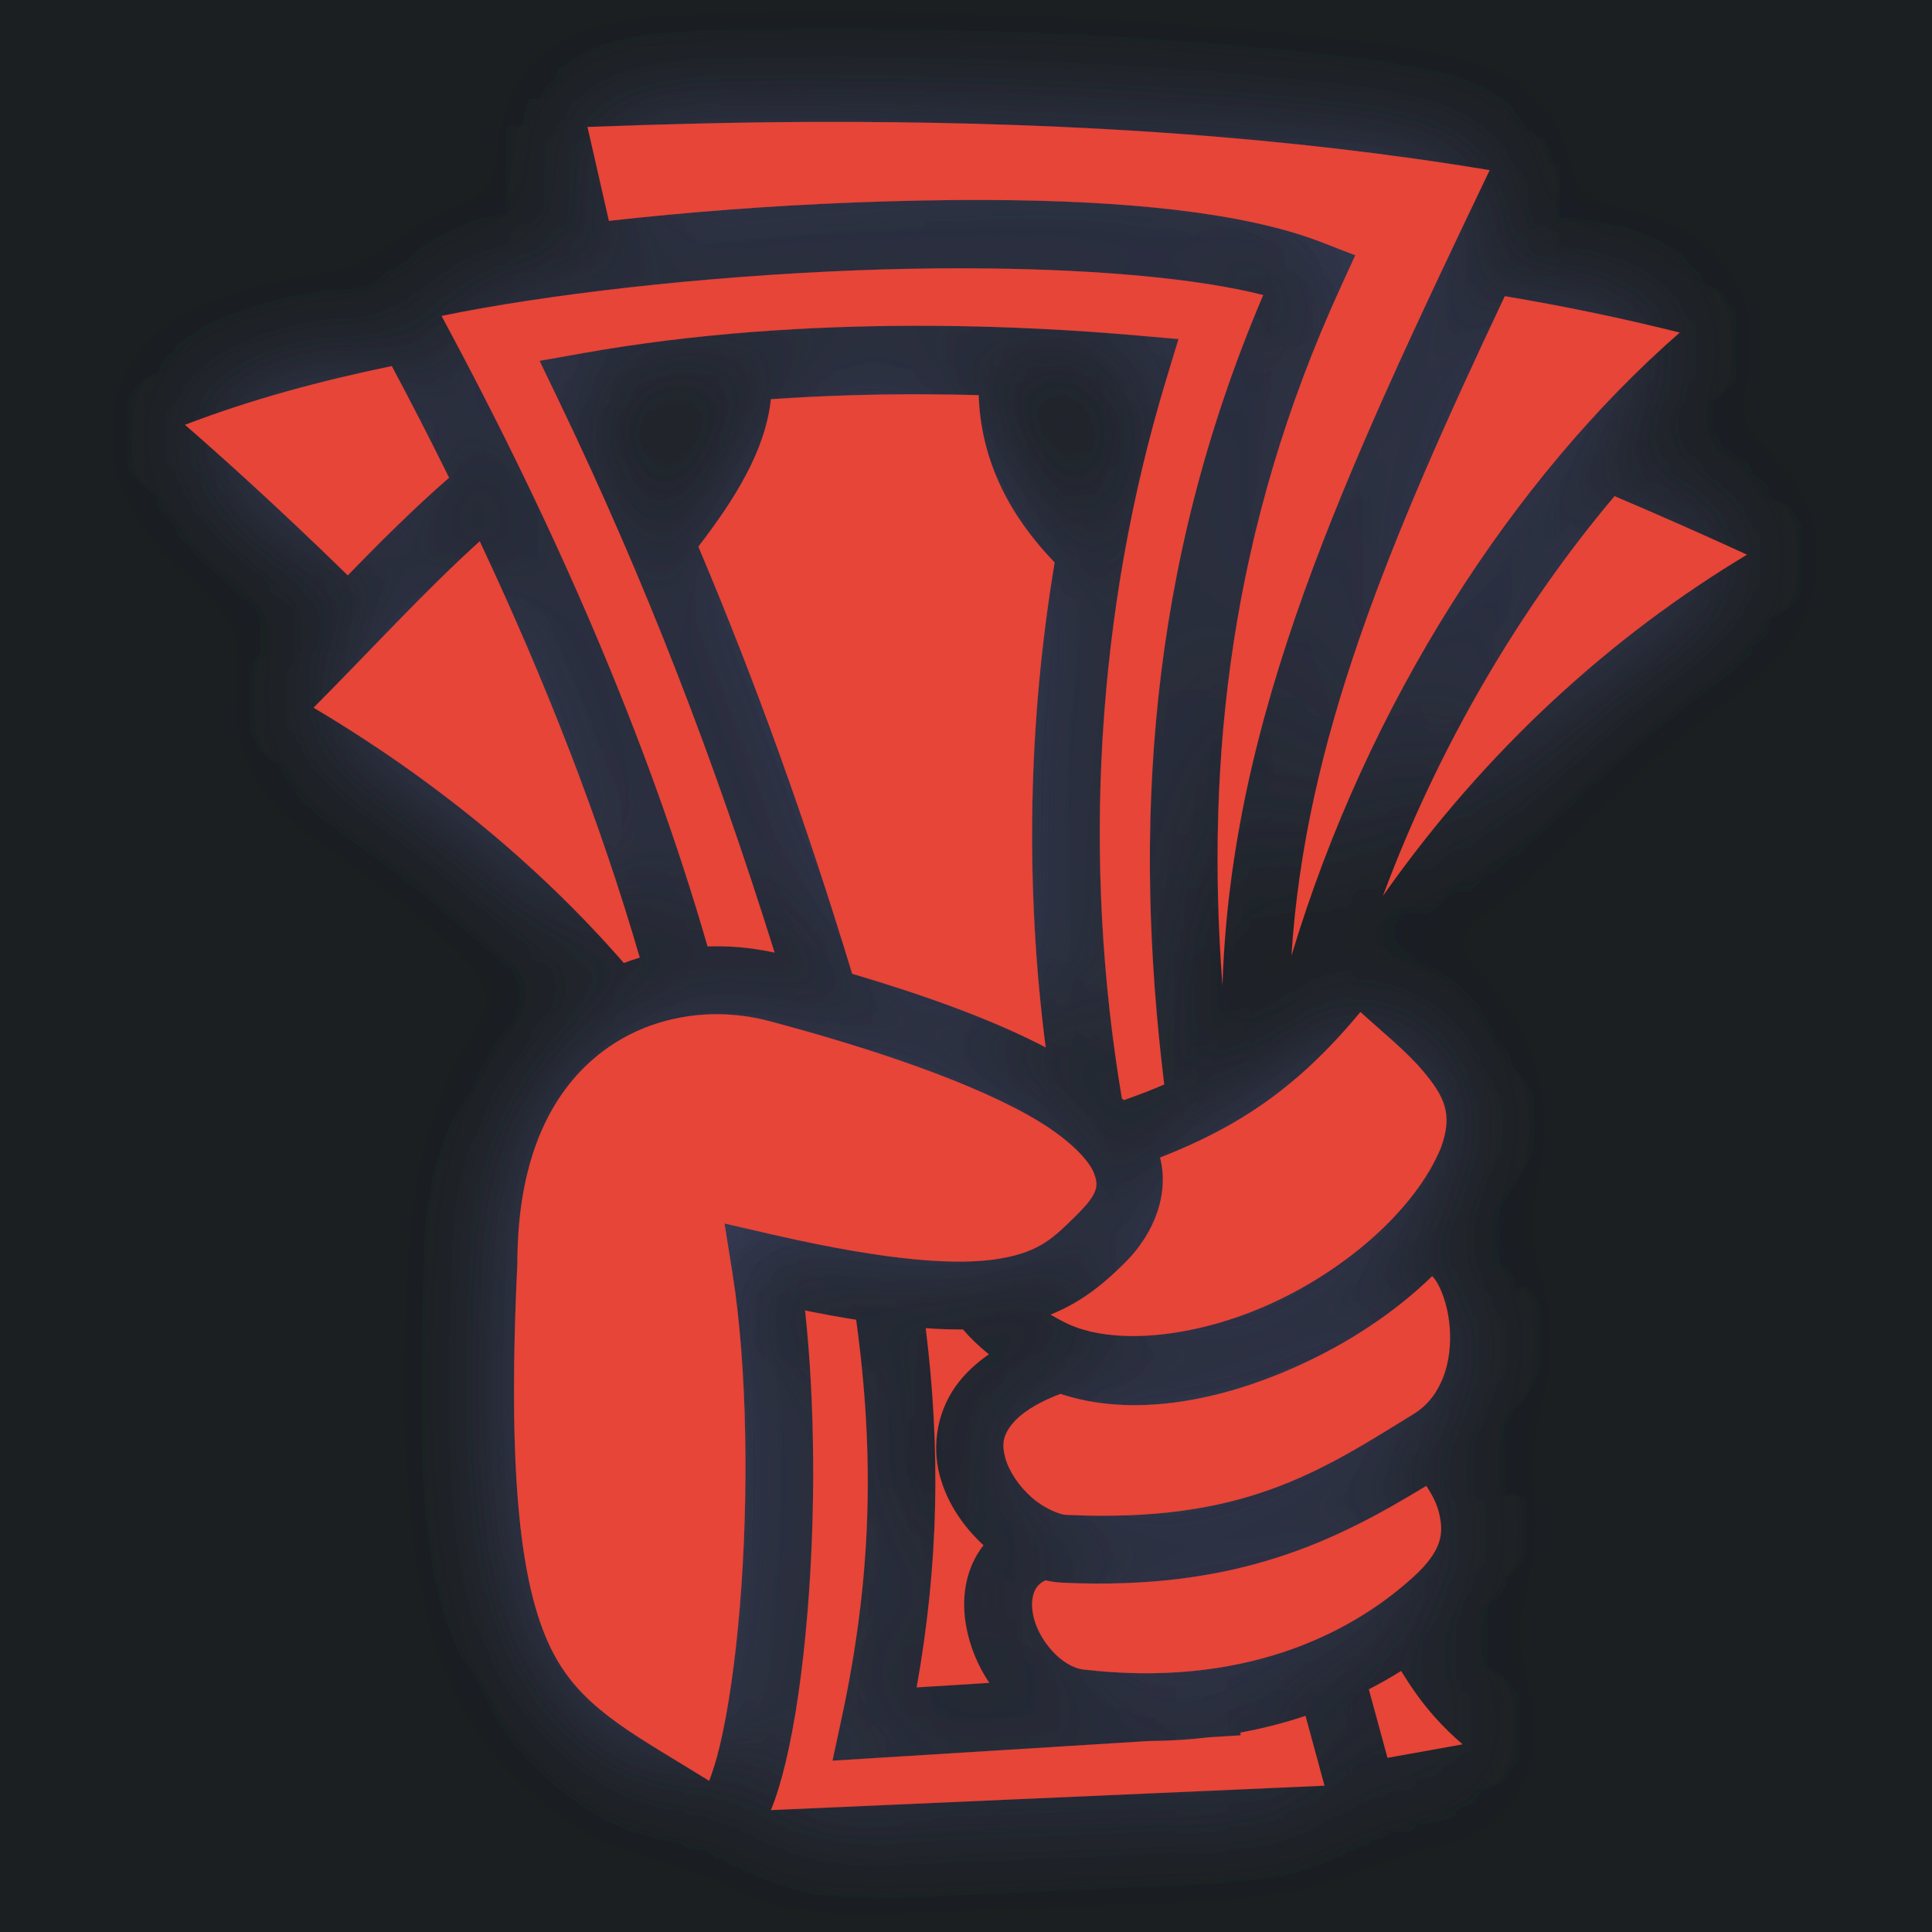
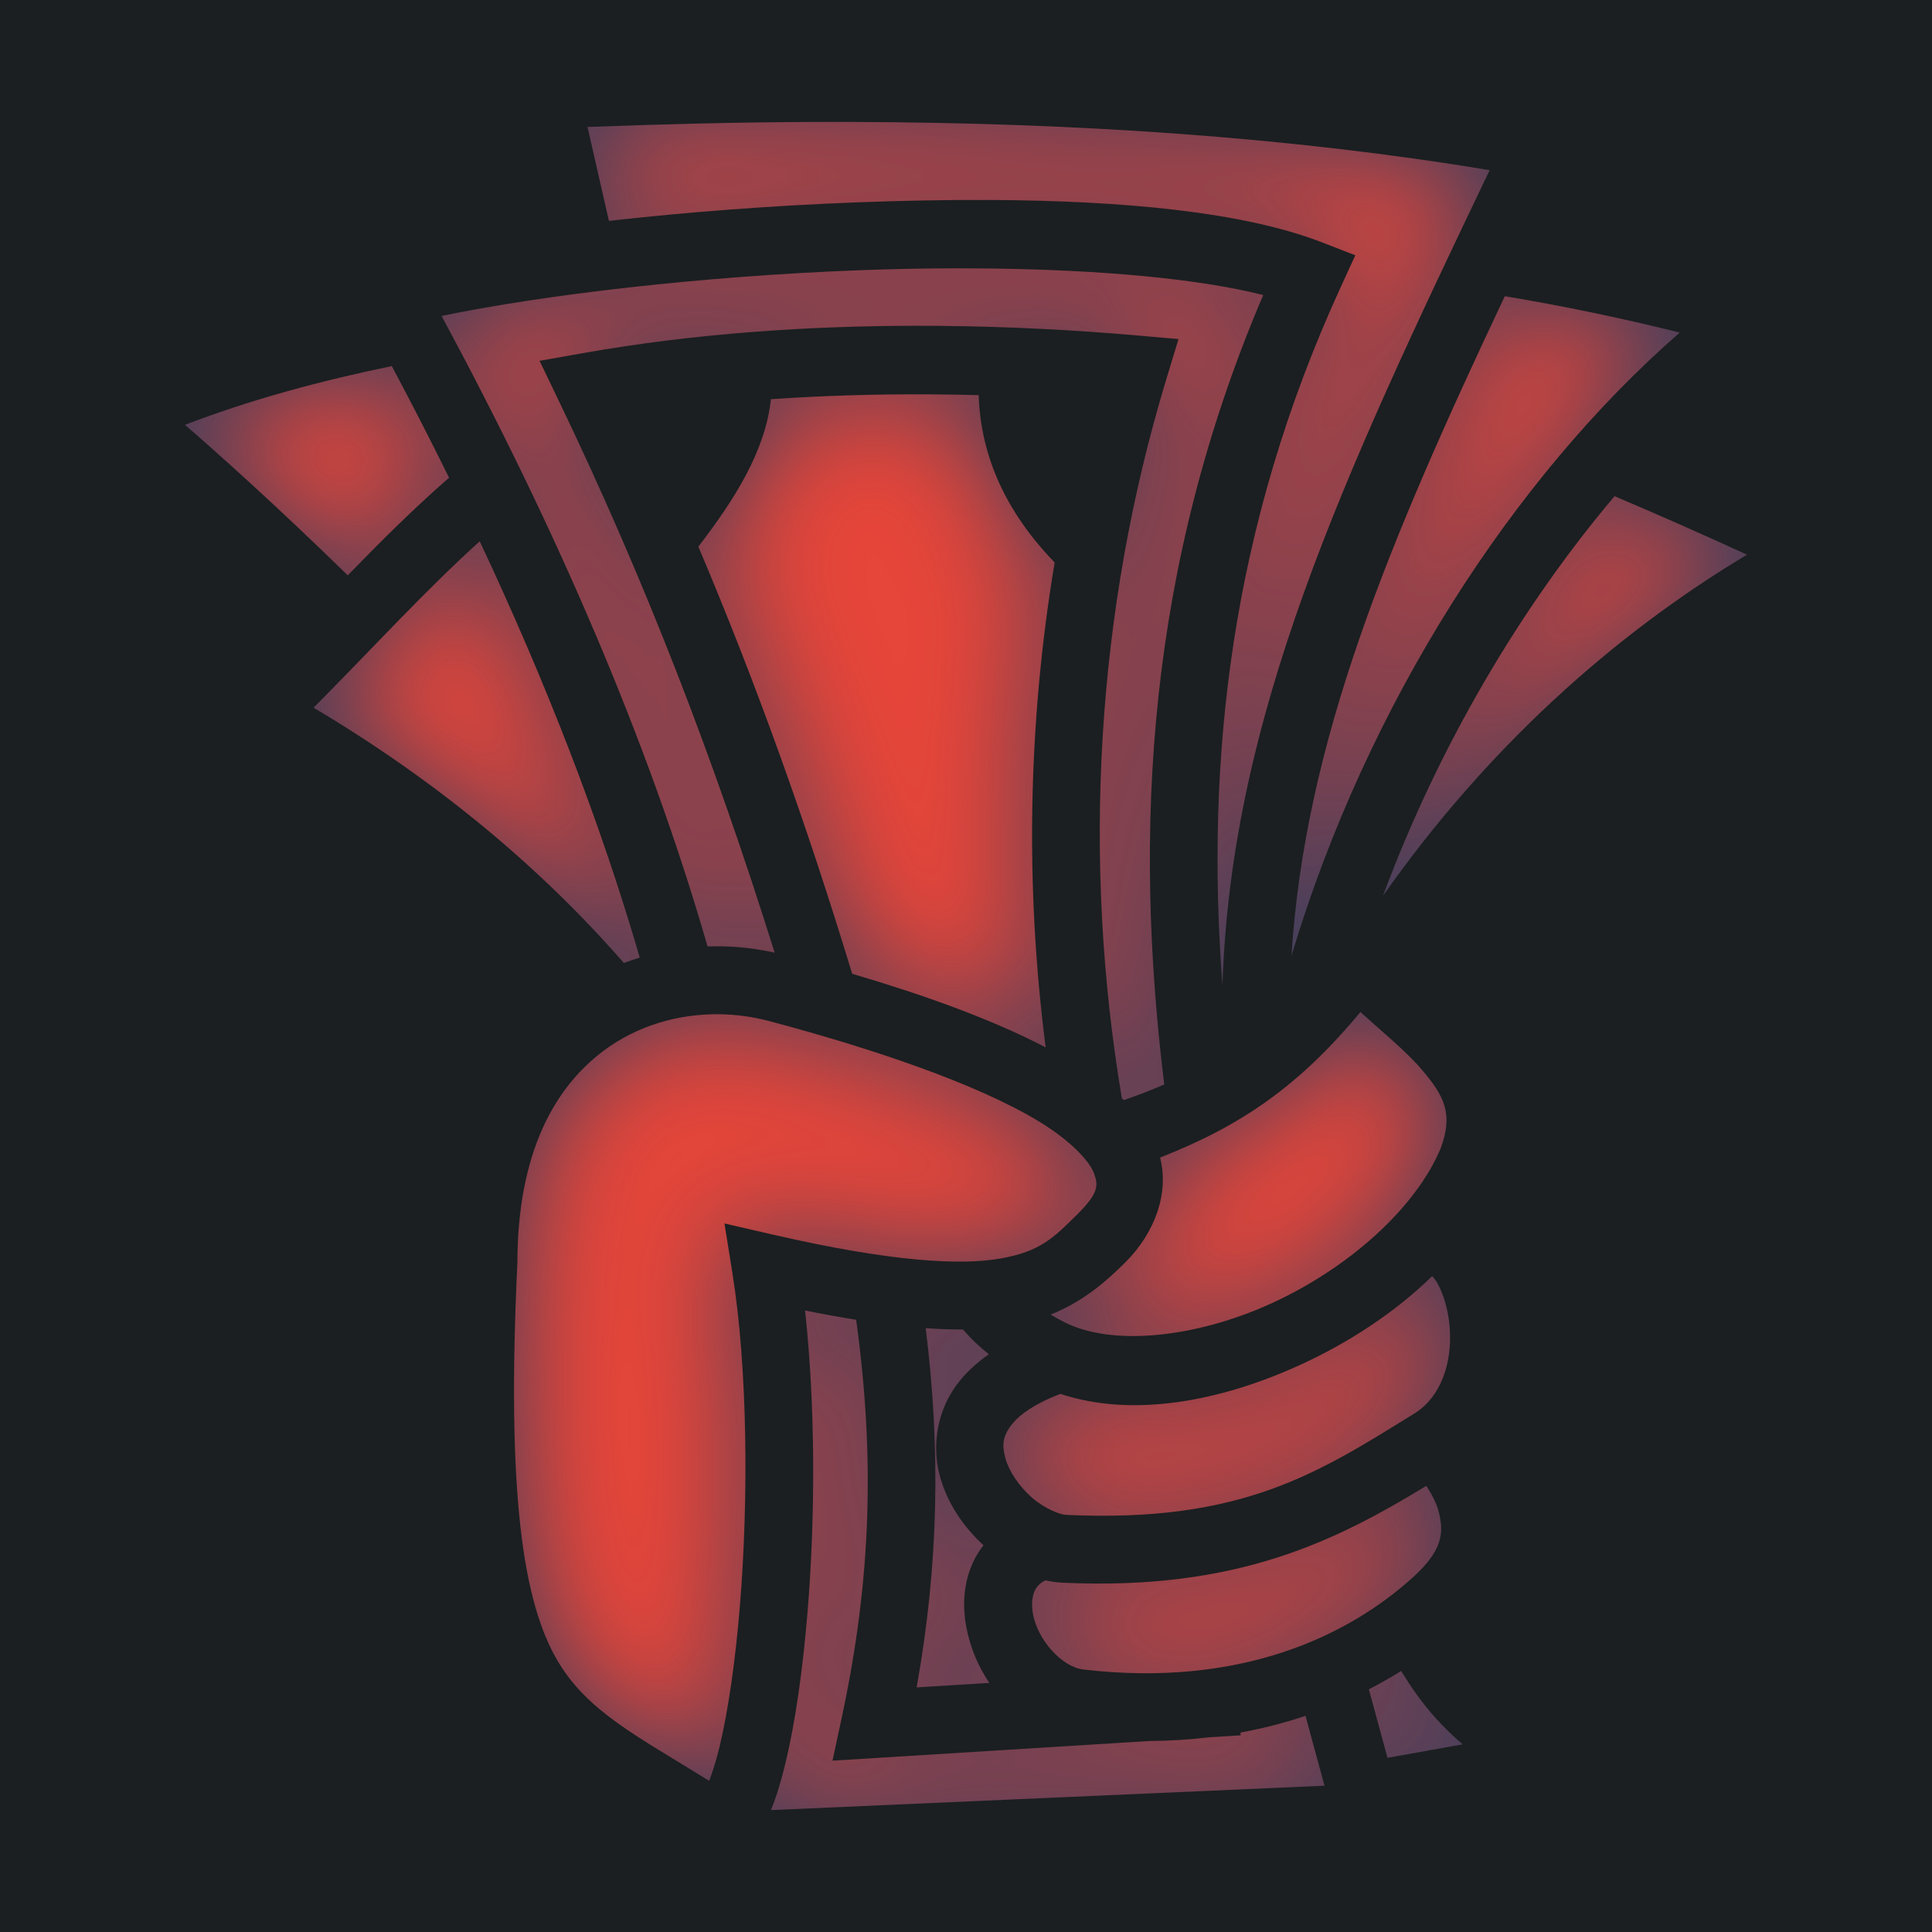
- <svg xmlns="http://www.w3.org/2000/svg" style="height: 512px; width: 512px;" viewBox="0 0 512 512">
-   <defs>
-     <filter id="shadow-1" height="300%" width="300%" x="-100%" y="-100%">
-       <feFlood flood-color="rgba(58, 63, 94, 1)" result="flood" />
-       <feComposite in="flood" in2="SourceGraphic" operator="atop" result="composite" />
-       <feGaussianBlur in="composite" stdDeviation="15" result="blur" />
-       <feOffset dx="0" dy="0" result="offset" />
-       <feComposite in="SourceGraphic" in2="offset" operator="over" />
+ <svg xmlns="http://www.w3.org/2000/svg" style="height: 512px; width: 512px;" viewBox="0 0 512 512" version="1.1" id="svg3">
+   <defs id="defs2">
+     <filter id="shadow-1" height="1" width="1" x="0" y="0">
+       <feOffset dx="0" dy="0" result="offset" id="feOffset1" />
+       <feComposite in="SourceGraphic" in2="offset" operator="over" id="feComposite2" />
+     </filter>
+     <filter style="color-interpolation-filters:sRGB;" id="filter4" x="-0.087" y="-0.08" width="1.174" height="1.161">
+       <feFlood result="flood" in="SourceGraphic" flood-opacity="1" flood-color="rgb(58,63,94)" id="feFlood3" />
+       <feGaussianBlur result="blur" in="SourceGraphic" stdDeviation="15" id="feGaussianBlur3" />
+       <feOffset result="offset" in="blur" dx="0" dy="0" id="feOffset3" />
+       <feComposite result="comp1" operator="out" in="flood" in2="offset" id="feComposite3" />
+       <feComposite result="comp2" operator="atop" in="comp1" in2="SourceGraphic" id="feComposite4" />
    </filter>
  </defs>
-   <path d="M0 0h512v512H0z" fill="#1b1f21" fill-opacity="1" />
-   <g class="" style="" transform="translate(0,0)">
-     <path d="M225.814 32.316c-3.955-.014-7.922-.01-11.9.007-19.147.089-38.6.592-58.219 1.32l5.676 24.893c20.431-2.31 42.83-4.03 65.227-4.89 12.134-.466 24.194-.712 35.892-.65 35.095.183 66.937 3.13 87.77 11.202l8.908 3.454-3.977 8.685c-29.061 63.485-35.782 124.732-31.228 184.826 2.248-71.318 31.893-134.75 70.81-216.068-52.956-8.8-109.634-12.582-168.959-12.78zm28.034 38.79c-8.74.007-17.65.184-26.559.526-41.672 1.6-83.199 6.49-110.264 12.096 30.233 56.079 54.69 112.287 70.483 167.082a71.934 71.934 0 0 1 5.894.045c4.018.197 7.992.742 11.875 1.59-16.075-51.397-34.385-98.8-57.146-146.131l-5.143-10.694 11.686-2.068c29.356-5.198 59.656-7.21 88.494-7.219 1.922 0 3.84.007 5.748.024 18.324.16 35.984 1.108 52.346 2.535l11.054.965-3.224 10.617c-18.7 61.563-22.363 127.678-11.79 190.582.176.163.354.325.526.49 3.813-1.336 7.38-2.698 10.705-4.154-8.254-67.394-4.597-136.923 26.229-209.201-17.202-4.383-43.425-6.674-72.239-7.034a656.656 656.656 0 0 0-8.675-.05zm144.945 7.385c-30.956 65.556-52.943 118.09-56.547 174.803 20.038-66.802 58.769-126.685 102.904-165.158a602.328 602.328 0 0 0-46.357-9.645zM103.832 97.02c-18.76 3.868-37.086 8.778-54.812 15.562 8.626 7.48 24.22 21.395 43.14 39.889 8.708-8.963 17.589-17.818 26.852-25.87a1067.587 1067.587 0 0 0-15.18-29.581zm142.023 7.482c-13.62-.066-27.562.324-41.554 1.293-1.468 13.682-9.56 26.482-19.225 39.07 15.431 36.469 28.758 73.683 40.756 113.194 18.375 5.42 36.554 11.827 51.28 19.504-5.47-42.458-4.722-85.963 2.38-128.508-12.885-13.31-19.597-28.09-20.135-44.34a621.48 621.48 0 0 0-13.502-.213zm182.018 26.985c-24.73 29.3-46.521 65.997-61.37 105.912 27.264-38.782 60.79-69.032 96.477-90.4a1318.664 1318.664 0 0 0-35.107-15.512zm-300.74 11.959c-14.594 13.188-29.014 29.017-44.031 44.097 32.289 19.191 59.791 41.918 82.226 67.66 1.393-.526 2.8-.999 4.215-1.43-10.498-36.096-24.885-73.033-42.41-110.327zM360.52 268.198c-16.397 19.788-31.834 30.235-53.09 38.57 2.391 9.22-1.16 19.805-9.334 27.901-4.808 4.761-10.85 10.188-19.684 13.715a62.896 62.896 0 0 0 3.9 2.127c12.364 6.17 34.207 4.18 54.5-5.049 20.23-9.2 38.302-25.092 45-41.191 3.357-9.05.96-13.77-4.917-20.692-4.184-4.925-10.295-9.89-16.375-15.38zm-170.079.586c-10.715-.098-21.597 2.994-30.59 9.76-12.79 9.623-22.65 26.784-22.738 55.934v.2l-.01.2c-2.92 61.381 1.6 89.7 10.555 105.065 7.904 13.562 21.05 20.054 40.28 31.994.916-2.406 1.87-5.365 2.765-9.098 2.277-9.499 4.161-22.545 5.355-36.975 2.389-28.858 2.04-63.51-1.955-88.445l-2.111-13.19 13.016 2.995c31.615 7.273 49.7 8.132 60.2 6.28 10.502-1.854 14.061-5.523 20.221-11.624 5.79-5.732 5.682-7.795 4.456-11.021-1.227-3.227-6.149-8.545-14.5-13.633-16.703-10.176-45.085-19.611-71.614-26.647a53.988 53.988 0 0 0-13.33-1.795zm189.1 69.416c-10.013 9.754-22.335 17.761-35.277 23.647-20.983 9.542-44.063 13.907-63.211 7.553-6.76 2.516-10.687 5.407-12.668 7.8-2.718 3.284-2.888 5.7-1.967 9.16.92 3.46 3.665 7.568 7.059 10.524 3.393 2.956 7.426 4.492 8.959 4.564 46.794 2.222 67.046-11.207 92.277-26.783 7.358-4.542 10.174-13.743 9.469-22.931-.353-4.594-1.69-8.911-3.233-11.63a9.009 9.009 0 0 0-1.408-1.904zm-166.187 9.096c2.727 25.068 2.772 54.314.642 80.053-1.247 15.072-3.175 28.779-5.789 39.685-1.137 4.746-2.388 8.954-3.9 12.659l146.697-6.465c-1.656-6.149-3.344-12.324-5.031-18.502a127.004 127.004 0 0 1-17.24 4.424l.044.73-8.316.518c-5.121.614-10.452.953-15.983.992l-83.86 5.21 2.493-11.607c7.947-37.006 8.68-69.589 3.778-105.234a353.433 353.433 0 0 1-13.536-2.463zm31.972 4.684c3.948 31.933 3.473 62.41-2.406 95.2l19.264-1.196a39.44 39.44 0 0 1-6.1-14.778c-1.296-6.88-.575-14.538 3.926-20.87.199-.281.414-.55.627-.821-5.246-4.845-9.628-11.062-11.614-18.524-2.114-7.944-.794-17.67 5.497-25.27 2.079-2.51 4.592-4.776 7.543-6.816-2.61-2.08-4.898-4.285-6.874-6.582-3.064.021-6.345-.093-9.863-.343zm132.666 41.785c-23.456 14.253-49.81 27.876-96.41 25.664a26.402 26.402 0 0 1-4.518-.615c-1.233.553-1.891 1.256-2.382 1.947-.963 1.355-1.532 3.8-.909 7.113 1.248 6.627 7.525 13.889 13.37 14.569 41.385 4.813 69.979-8.726 87.341-24.477 8-7.258 8.068-11.9 6.89-16.951-.59-2.523-1.89-4.969-3.382-7.25zm-6.683 49.062a114.657 114.657 0 0 1-8.547 4.86c1.65 6.051 3.304 12.102 4.937 18.154l19.92-3.572c-5.14-4.387-9.162-8.954-12.39-13.496-1.442-2.029-2.713-4.001-3.92-5.946z" fill="#e64539" fill-opacity="1" filter="url(#shadow-1)" />
+   <path d="M0 0h512v512H0z" fill="#1b1f21" fill-opacity="1" id="path2" />
+   <g class="" style="" transform="translate(0,0)" id="g3">
+     <path d="M225.814 32.316c-3.955-.014-7.922-.01-11.9.007-19.147.089-38.6.592-58.219 1.32l5.676 24.893c20.431-2.31 42.83-4.03 65.227-4.89 12.134-.466 24.194-.712 35.892-.65 35.095.183 66.937 3.13 87.77 11.202l8.908 3.454-3.977 8.685c-29.061 63.485-35.782 124.732-31.228 184.826 2.248-71.318 31.893-134.75 70.81-216.068-52.956-8.8-109.634-12.582-168.959-12.78zm28.034 38.79c-8.74.007-17.65.184-26.559.526-41.672 1.6-83.199 6.49-110.264 12.096 30.233 56.079 54.69 112.287 70.483 167.082a71.934 71.934 0 0 1 5.894.045c4.018.197 7.992.742 11.875 1.59-16.075-51.397-34.385-98.8-57.146-146.131l-5.143-10.694 11.686-2.068c29.356-5.198 59.656-7.21 88.494-7.219 1.922 0 3.84.007 5.748.024 18.324.16 35.984 1.108 52.346 2.535l11.054.965-3.224 10.617c-18.7 61.563-22.363 127.678-11.79 190.582.176.163.354.325.526.49 3.813-1.336 7.38-2.698 10.705-4.154-8.254-67.394-4.597-136.923 26.229-209.201-17.202-4.383-43.425-6.674-72.239-7.034a656.656 656.656 0 0 0-8.675-.05zm144.945 7.385c-30.956 65.556-52.943 118.09-56.547 174.803 20.038-66.802 58.769-126.685 102.904-165.158a602.328 602.328 0 0 0-46.357-9.645zM103.832 97.02c-18.76 3.868-37.086 8.778-54.812 15.562 8.626 7.48 24.22 21.395 43.14 39.889 8.708-8.963 17.589-17.818 26.852-25.87a1067.587 1067.587 0 0 0-15.18-29.581zm142.023 7.482c-13.62-.066-27.562.324-41.554 1.293-1.468 13.682-9.56 26.482-19.225 39.07 15.431 36.469 28.758 73.683 40.756 113.194 18.375 5.42 36.554 11.827 51.28 19.504-5.47-42.458-4.722-85.963 2.38-128.508-12.885-13.31-19.597-28.09-20.135-44.34a621.48 621.48 0 0 0-13.502-.213zm182.018 26.985c-24.73 29.3-46.521 65.997-61.37 105.912 27.264-38.782 60.79-69.032 96.477-90.4a1318.664 1318.664 0 0 0-35.107-15.512zm-300.74 11.959c-14.594 13.188-29.014 29.017-44.031 44.097 32.289 19.191 59.791 41.918 82.226 67.66 1.393-.526 2.8-.999 4.215-1.43-10.498-36.096-24.885-73.033-42.41-110.327zM360.52 268.198c-16.397 19.788-31.834 30.235-53.09 38.57 2.391 9.22-1.16 19.805-9.334 27.901-4.808 4.761-10.85 10.188-19.684 13.715a62.896 62.896 0 0 0 3.9 2.127c12.364 6.17 34.207 4.18 54.5-5.049 20.23-9.2 38.302-25.092 45-41.191 3.357-9.05.96-13.77-4.917-20.692-4.184-4.925-10.295-9.89-16.375-15.38zm-170.079.586c-10.715-.098-21.597 2.994-30.59 9.76-12.79 9.623-22.65 26.784-22.738 55.934v.2l-.01.2c-2.92 61.381 1.6 89.7 10.555 105.065 7.904 13.562 21.05 20.054 40.28 31.994.916-2.406 1.87-5.365 2.765-9.098 2.277-9.499 4.161-22.545 5.355-36.975 2.389-28.858 2.04-63.51-1.955-88.445l-2.111-13.19 13.016 2.995c31.615 7.273 49.7 8.132 60.2 6.28 10.502-1.854 14.061-5.523 20.221-11.624 5.79-5.732 5.682-7.795 4.456-11.021-1.227-3.227-6.149-8.545-14.5-13.633-16.703-10.176-45.085-19.611-71.614-26.647a53.988 53.988 0 0 0-13.33-1.795zm189.1 69.416c-10.013 9.754-22.335 17.761-35.277 23.647-20.983 9.542-44.063 13.907-63.211 7.553-6.76 2.516-10.687 5.407-12.668 7.8-2.718 3.284-2.888 5.7-1.967 9.16.92 3.46 3.665 7.568 7.059 10.524 3.393 2.956 7.426 4.492 8.959 4.564 46.794 2.222 67.046-11.207 92.277-26.783 7.358-4.542 10.174-13.743 9.469-22.931-.353-4.594-1.69-8.911-3.233-11.63a9.009 9.009 0 0 0-1.408-1.904zm-166.187 9.096c2.727 25.068 2.772 54.314.642 80.053-1.247 15.072-3.175 28.779-5.789 39.685-1.137 4.746-2.388 8.954-3.9 12.659l146.697-6.465c-1.656-6.149-3.344-12.324-5.031-18.502a127.004 127.004 0 0 1-17.24 4.424l.044.73-8.316.518c-5.121.614-10.452.953-15.983.992l-83.86 5.21 2.493-11.607c7.947-37.006 8.68-69.589 3.778-105.234a353.433 353.433 0 0 1-13.536-2.463zm31.972 4.684c3.948 31.933 3.473 62.41-2.406 95.2l19.264-1.196a39.44 39.44 0 0 1-6.1-14.778c-1.296-6.88-.575-14.538 3.926-20.87.199-.281.414-.55.627-.821-5.246-4.845-9.628-11.062-11.614-18.524-2.114-7.944-.794-17.67 5.497-25.27 2.079-2.51 4.592-4.776 7.543-6.816-2.61-2.08-4.898-4.285-6.874-6.582-3.064.021-6.345-.093-9.863-.343zm132.666 41.785c-23.456 14.253-49.81 27.876-96.41 25.664a26.402 26.402 0 0 1-4.518-.615c-1.233.553-1.891 1.256-2.382 1.947-.963 1.355-1.532 3.8-.909 7.113 1.248 6.627 7.525 13.889 13.37 14.569 41.385 4.813 69.979-8.726 87.341-24.477 8-7.258 8.068-11.9 6.89-16.951-.59-2.523-1.89-4.969-3.382-7.25zm-6.683 49.062a114.657 114.657 0 0 1-8.547 4.86c1.65 6.051 3.304 12.102 4.937 18.154l19.92-3.572c-5.14-4.387-9.162-8.954-12.39-13.496-1.442-2.029-2.713-4.001-3.92-5.946z" fill="#e64539" fill-opacity="1" filter="url(#shadow-1)" id="path3" style="filter:url(#filter4)" />
  </g>
</svg>
